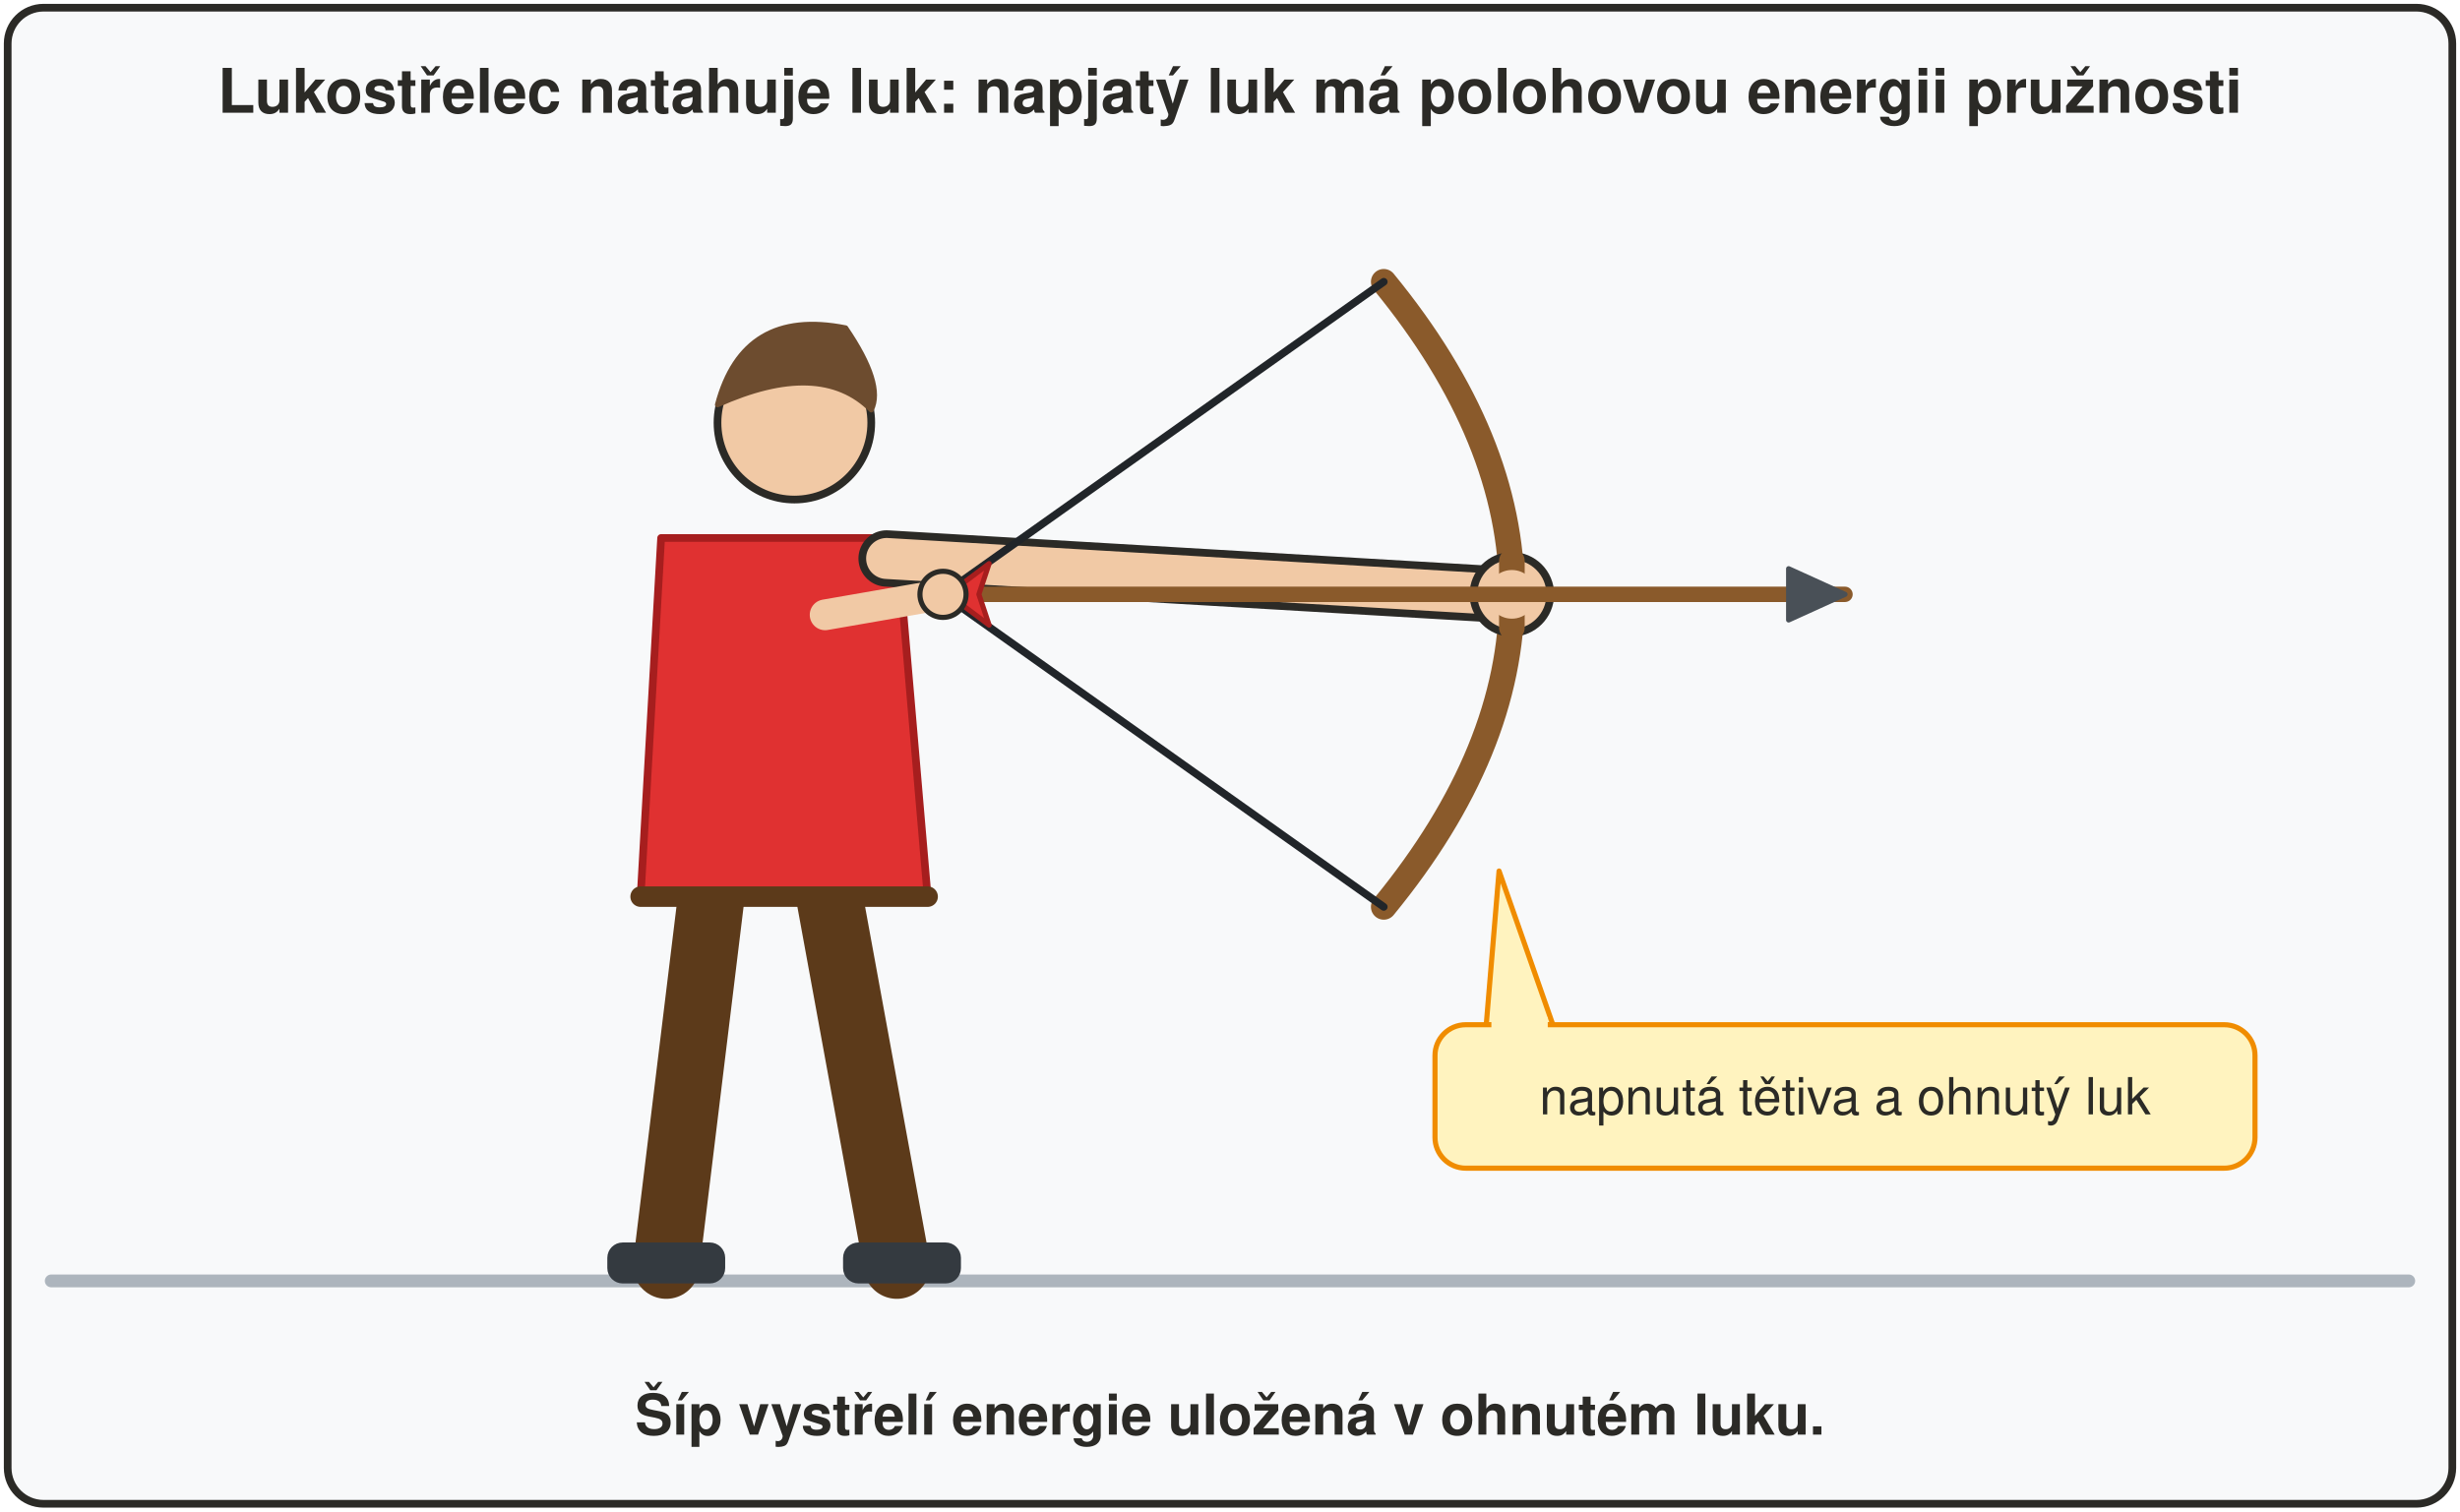
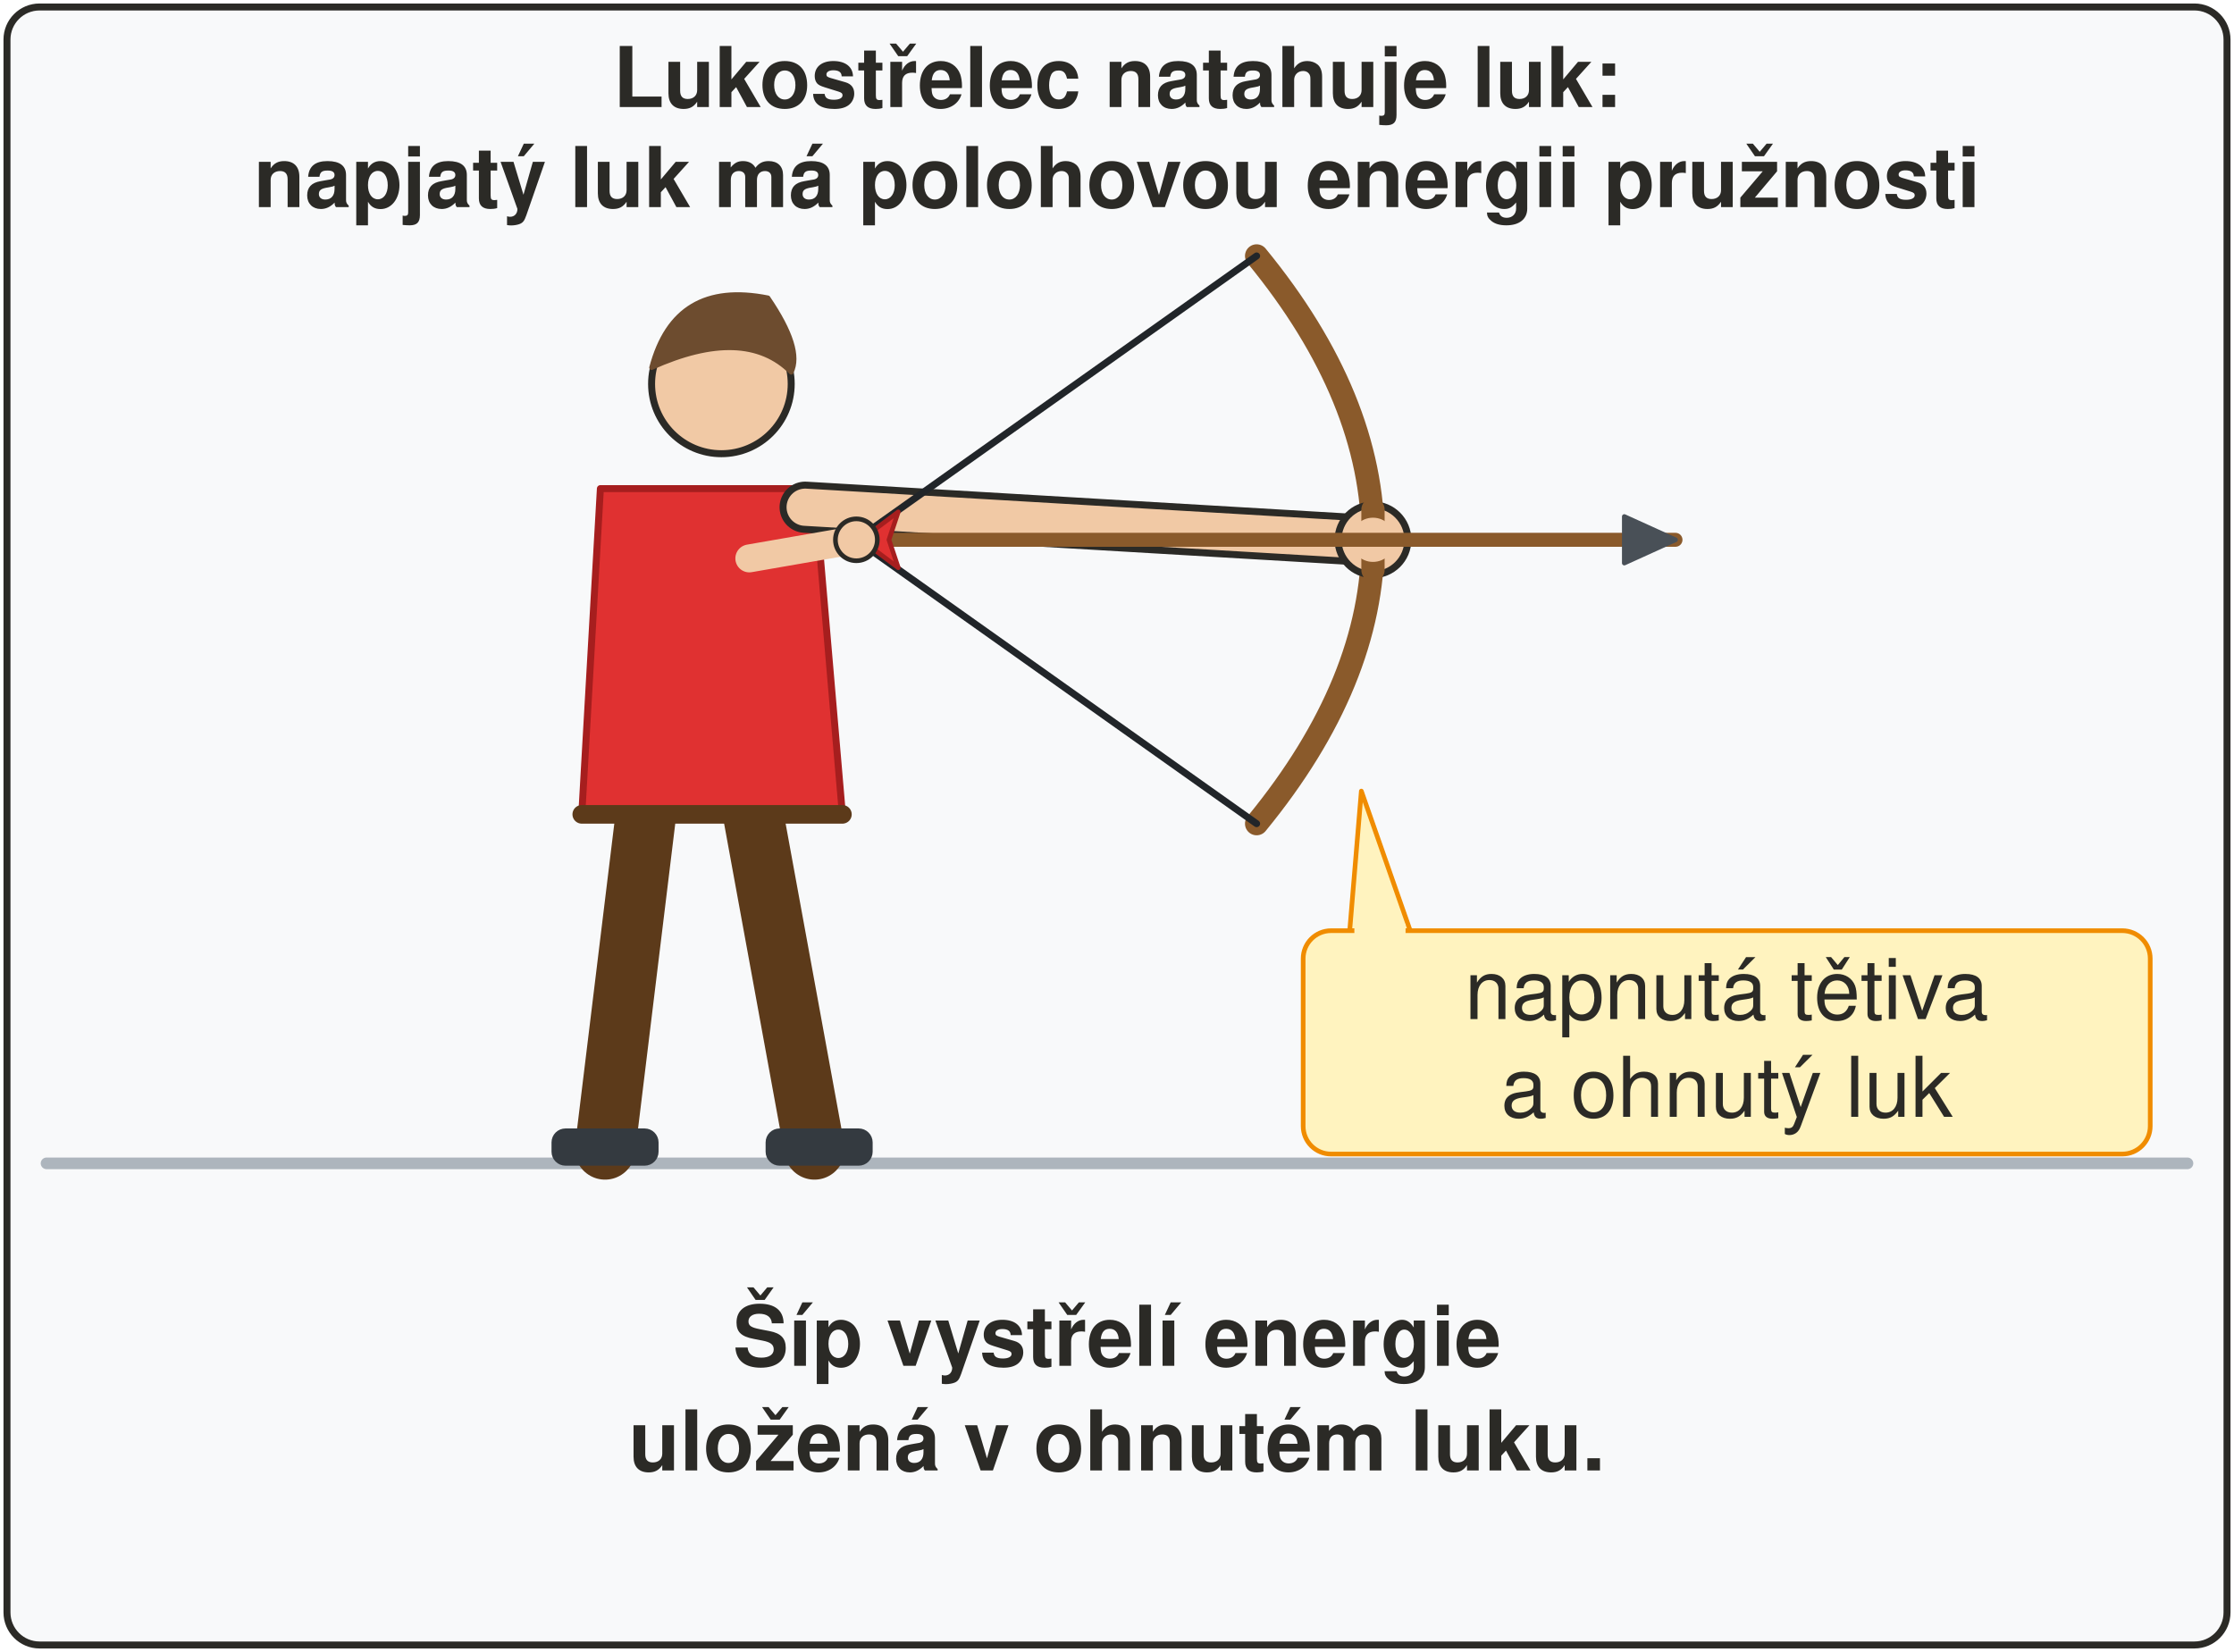
- <svg xmlns="http://www.w3.org/2000/svg" xml:space="preserve" viewBox="0 0 960 590" font-family="'Segoe UI', Helvetica, Arial, sans-serif" role="img" aria-label="Lukostřelec v červené tunice natahuje luk se založeným šípem, tětiva je napnutá a luk ohnutý.">
+ <svg xmlns="http://www.w3.org/2000/svg" xml:space="preserve" viewBox="0 0 960 710" font-family="'Segoe UI', Helvetica, Arial, sans-serif" role="img" aria-label="Lukostřelec v červené tunice natahuje luk se založeným šípem, tětiva je napnutá a luk ohnutý.">
  <defs>
    <marker id="a-cer" markerUnits="userSpaceOnUse" markerWidth="18" markerHeight="18" refX="15" refY="9" orient="auto">
      <path d="M0,0 L18,9 L0,18 z" fill="#e03131" />
    </marker>
    <marker id="a-mod" markerUnits="userSpaceOnUse" markerWidth="18" markerHeight="18" refX="15" refY="9" orient="auto">
      <path d="M0,0 L18,9 L0,18 z" fill="#1971c2" />
    </marker>
    <marker id="a-zel" markerUnits="userSpaceOnUse" markerWidth="18" markerHeight="18" refX="15" refY="9" orient="auto">
      <path d="M0,0 L18,9 L0,18 z" fill="#2f9e44" />
    </marker>
    <marker id="a-ora" markerUnits="userSpaceOnUse" markerWidth="18" markerHeight="18" refX="15" refY="9" orient="auto">
      <path d="M0,0 L18,9 L0,18 z" fill="#e8590c" />
    </marker>
    <marker id="a-ink" markerUnits="userSpaceOnUse" markerWidth="18" markerHeight="18" refX="15" refY="9" orient="auto">
      <path d="M0,0 L18,9 L0,18 z" fill="#2b2a26" />
    </marker>
    <marker id="a-sed" markerUnits="userSpaceOnUse" markerWidth="18" markerHeight="18" refX="15" refY="9" orient="auto">
      <path d="M0,0 L18,9 L0,18 z" fill="#495057" />
    </marker>
    <marker id="a-zlu" markerUnits="userSpaceOnUse" markerWidth="18" markerHeight="18" refX="15" refY="9" orient="auto">
      <path d="M0,0 L18,9 L0,18 z" fill="#f08c00" />
    </marker>
    <marker id="a-fia" markerUnits="userSpaceOnUse" markerWidth="18" markerHeight="18" refX="15" refY="9" orient="auto">
      <path d="M0,0 L18,9 L0,18 z" fill="#7048e8" />
    </marker>
    <marker id="b-cer" markerUnits="userSpaceOnUse" markerWidth="26" markerHeight="26" refX="23" refY="13" orient="auto">
      <path d="M0,0 L26,13 L0,26 z" fill="#e03131" />
    </marker>
    <marker id="b-zel" markerUnits="userSpaceOnUse" markerWidth="26" markerHeight="26" refX="23" refY="13" orient="auto">
      <path d="M0,0 L26,13 L0,26 z" fill="#2f9e44" />
    </marker>
    <marker id="b-mod" markerUnits="userSpaceOnUse" markerWidth="26" markerHeight="26" refX="23" refY="13" orient="auto">
      <path d="M0,0 L26,13 L0,26 z" fill="#1971c2" />
    </marker>
    <marker id="b-ora" markerUnits="userSpaceOnUse" markerWidth="26" markerHeight="26" refX="23" refY="13" orient="auto">
      <path d="M0,0 L26,13 L0,26 z" fill="#e8590c" />
    </marker>
    <marker id="b-ink" markerUnits="userSpaceOnUse" markerWidth="26" markerHeight="26" refX="23" refY="13" orient="auto">
      <path d="M0,0 L26,13 L0,26 z" fill="#2b2a26" />
    </marker>
  </defs>
-   <rect x="3" y="3" width="954" height="584" rx="14" fill="#f8f9fa" stroke="#2b2a26" stroke-width="3" />
-   <text x="480.0" y="44.0" font-size="24" font-weight="bold" fill="#2b2a26" text-anchor="middle">Lukostřelec natahuje luk: napjatý luk má polohovou energii pružnosti</text>
+   <rect x="3" y="3" width="954" height="704" rx="14" fill="#f8f9fa" stroke="#2b2a26" stroke-width="3" />
+   <text x="480" y="46" font-size="36" font-weight="bold" fill="#2b2a26" text-anchor="middle">Lukostřelec natahuje luk:</text>
+   <text x="480" y="89" font-size="36" font-weight="bold" fill="#2b2a26" text-anchor="middle">napjatý luk má polohovou energii pružnosti</text>
  <line x1="20.0" y1="500.0" x2="940.0" y2="500.0" stroke="#adb5bd" stroke-width="5" stroke-linecap="round" />
  <line x1="280.0" y1="330.0" x2="260.0" y2="494.0" stroke="#5c3a1a" stroke-width="26" stroke-linecap="round" />
  <line x1="320.0" y1="330.0" x2="350.0" y2="494.0" stroke="#5c3a1a" stroke-width="26" stroke-linecap="round" />
  <rect x="238.0" y="486.0" width="44.0" height="14.0" rx="5" fill="#343a40" stroke="#343a40" stroke-width="2" />
  <rect x="330.0" y="486.0" width="44.0" height="14.0" rx="5" fill="#343a40" stroke="#343a40" stroke-width="2" />
  <path d="M258.0,210.0 L350.0,210.0 L362.0,350.0 L250.0,350.0 z" fill="#e03131" stroke="#a61e1e" stroke-width="3" stroke-linejoin="round" stroke-linecap="round" />
  <line x1="250.0" y1="350.0" x2="362.0" y2="350.0" stroke="#5c3a1a" stroke-width="8" stroke-linecap="round" />
  <circle cx="310.0" cy="165.0" r="30" fill="#f1c9a5" stroke="#2b2a26" stroke-width="3" />
  <path d="M280,158 Q290,120 330,128 Q345,150 340,160 Q320,140 280,158 z" fill="#6d4c2f" stroke="#6d4c2f" stroke-width="2" stroke-linejoin="round" stroke-linecap="round" />
  <path d="M540,110 Q640,232 540,354" fill="none" stroke="#8a5a2b" stroke-width="10" stroke-linejoin="round" stroke-linecap="round" />
  <line x1="346.0" y1="218.0" x2="584.0" y2="232.0" stroke="#2b2a26" stroke-width="22" stroke-linecap="round" />
  <line x1="346.0" y1="218.0" x2="584.0" y2="232.0" stroke="#f1c9a5" stroke-width="16" stroke-linecap="round" />
  <circle cx="590.0" cy="232.0" r="15" fill="#f1c9a5" stroke="#2b2a26" stroke-width="3" />
  <line x1="590.0" y1="219.0" x2="590.0" y2="245.0" stroke="#8a5a2b" stroke-width="10" stroke-linecap="round" />
  <circle cx="590.0" cy="232.0" r="9" fill="#f1c9a5" stroke="#f1c9a5" stroke-width="1" />
  <line x1="540.0" y1="110.0" x2="368.0" y2="232.0" stroke="#212529" stroke-width="3" stroke-linecap="round" />
  <line x1="368.0" y1="232.0" x2="540.0" y2="354.0" stroke="#212529" stroke-width="3" stroke-linecap="round" />
  <line x1="368.0" y1="232.0" x2="720.0" y2="232.0" stroke="#8a5a2b" stroke-width="6" stroke-linecap="round" />
  <path d="M720.0,232.0 L698.0,222.0 L698.0,242.0 z" fill="#495057" stroke="#495057" stroke-width="2" stroke-linejoin="round" stroke-linecap="round" />
  <path d="M370.0,232.0 L386.0,220.0 L382.0,232.0 L386.0,244.0 z" fill="#e03131" stroke="#a61e1e" stroke-width="2" stroke-linejoin="round" stroke-linecap="round" />
  <line x1="322.0" y1="240.0" x2="368.0" y2="232.0" stroke="#f1c9a5" stroke-width="12" stroke-linecap="round" />
  <circle cx="368.0" cy="232.0" r="9" fill="#f1c9a5" stroke="#2b2a26" stroke-width="2" />
  <path d="M580,400 L585,340 L606,400 z" fill="#fff3bf" stroke="#f08c00" stroke-width="2" stroke-linejoin="round" />
-   <rect x="560.0" y="400.0" width="320.0" height="56.0" rx="12" fill="#fff3bf" stroke="#f08c00" stroke-width="2" />
+   <rect x="560.0" y="400.0" width="364" height="96" rx="12" fill="#fff3bf" stroke="#f08c00" stroke-width="2" />
  <rect x="582" y="397" width="22" height="6" fill="#fff3bf" />
-   <text x="720.0" y="435.0" font-size="20" fill="#2b2a26" text-anchor="middle">napnutá tětiva a ohnutý luk</text>
-   <text x="480.0" y="560.0" font-size="22" font-weight="bold" fill="#2b2a26" text-anchor="middle">Šíp vystřelí energie uložená v ohnutém luku.</text>
+   <text x="742" y="438" font-size="36" fill="#2b2a26" text-anchor="middle">napnutá tětiva</text>
+   <text x="742" y="480" font-size="36" fill="#2b2a26" text-anchor="middle">a ohnutý luk</text>
+   <text x="480" y="587" font-size="36" font-weight="bold" fill="#2b2a26" text-anchor="middle">Šíp vystřelí energie</text>
+   <text x="480" y="632" font-size="36" font-weight="bold" fill="#2b2a26" text-anchor="middle">uložená v ohnutém luku.</text>
</svg>
